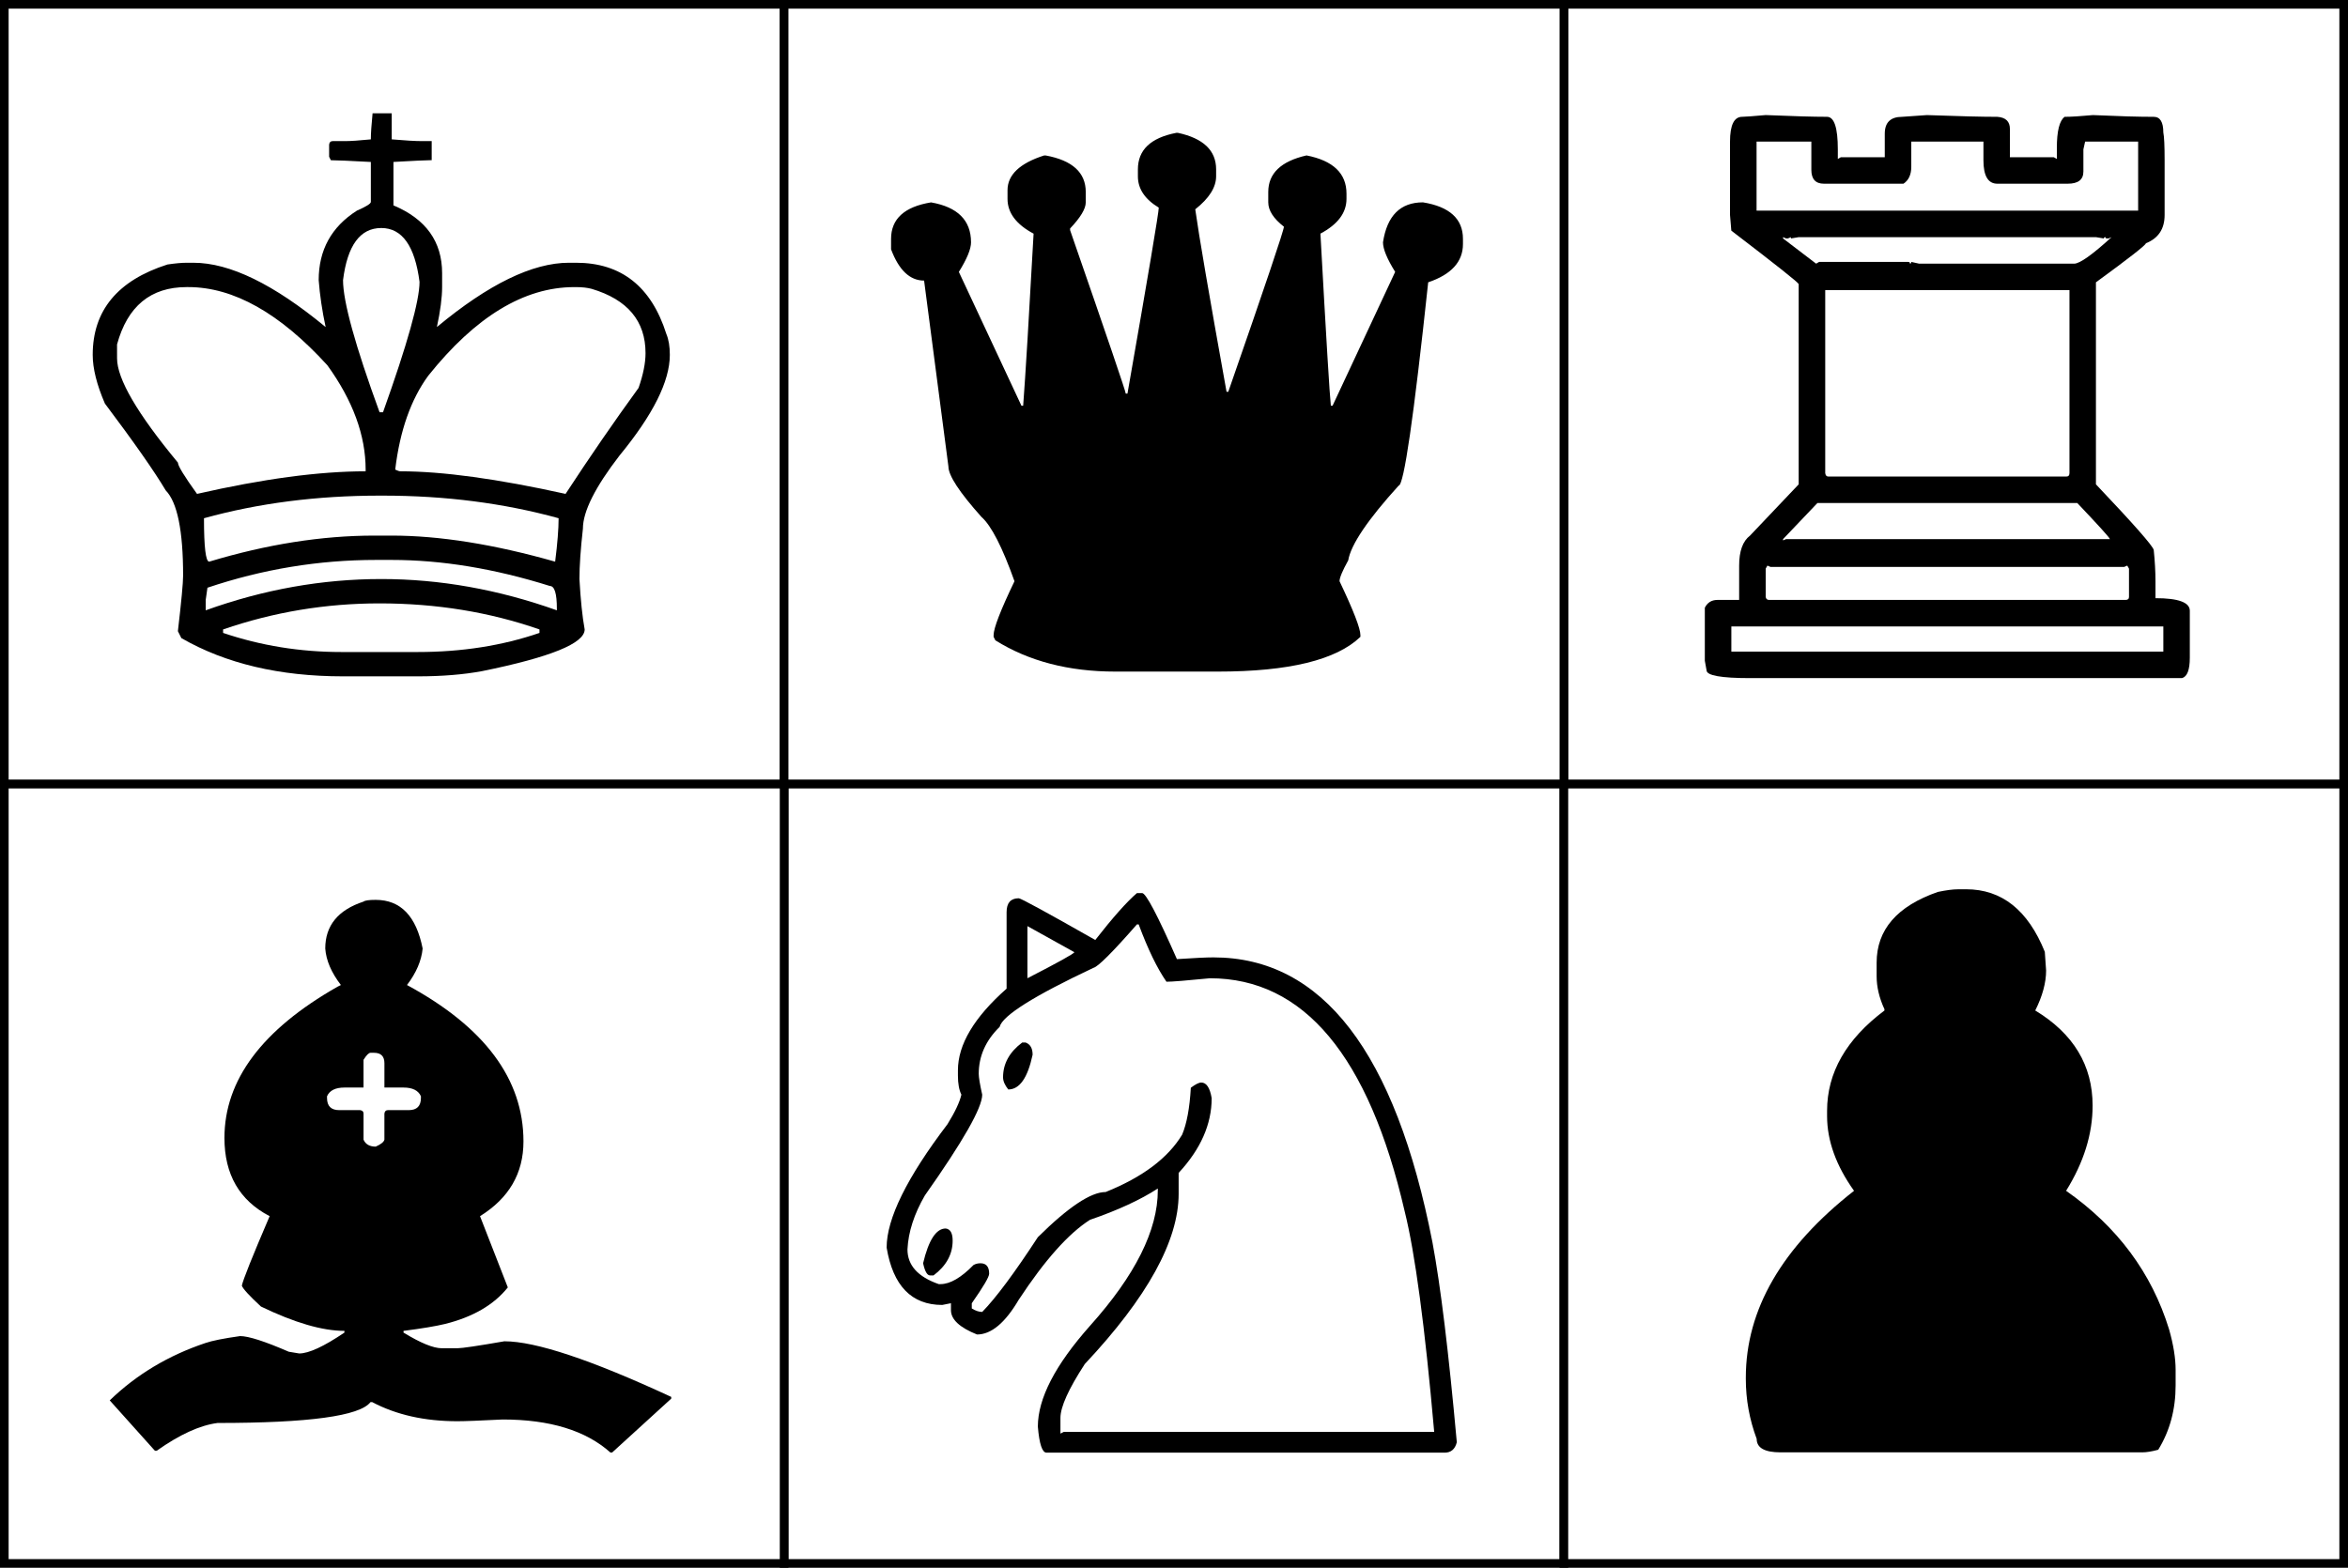
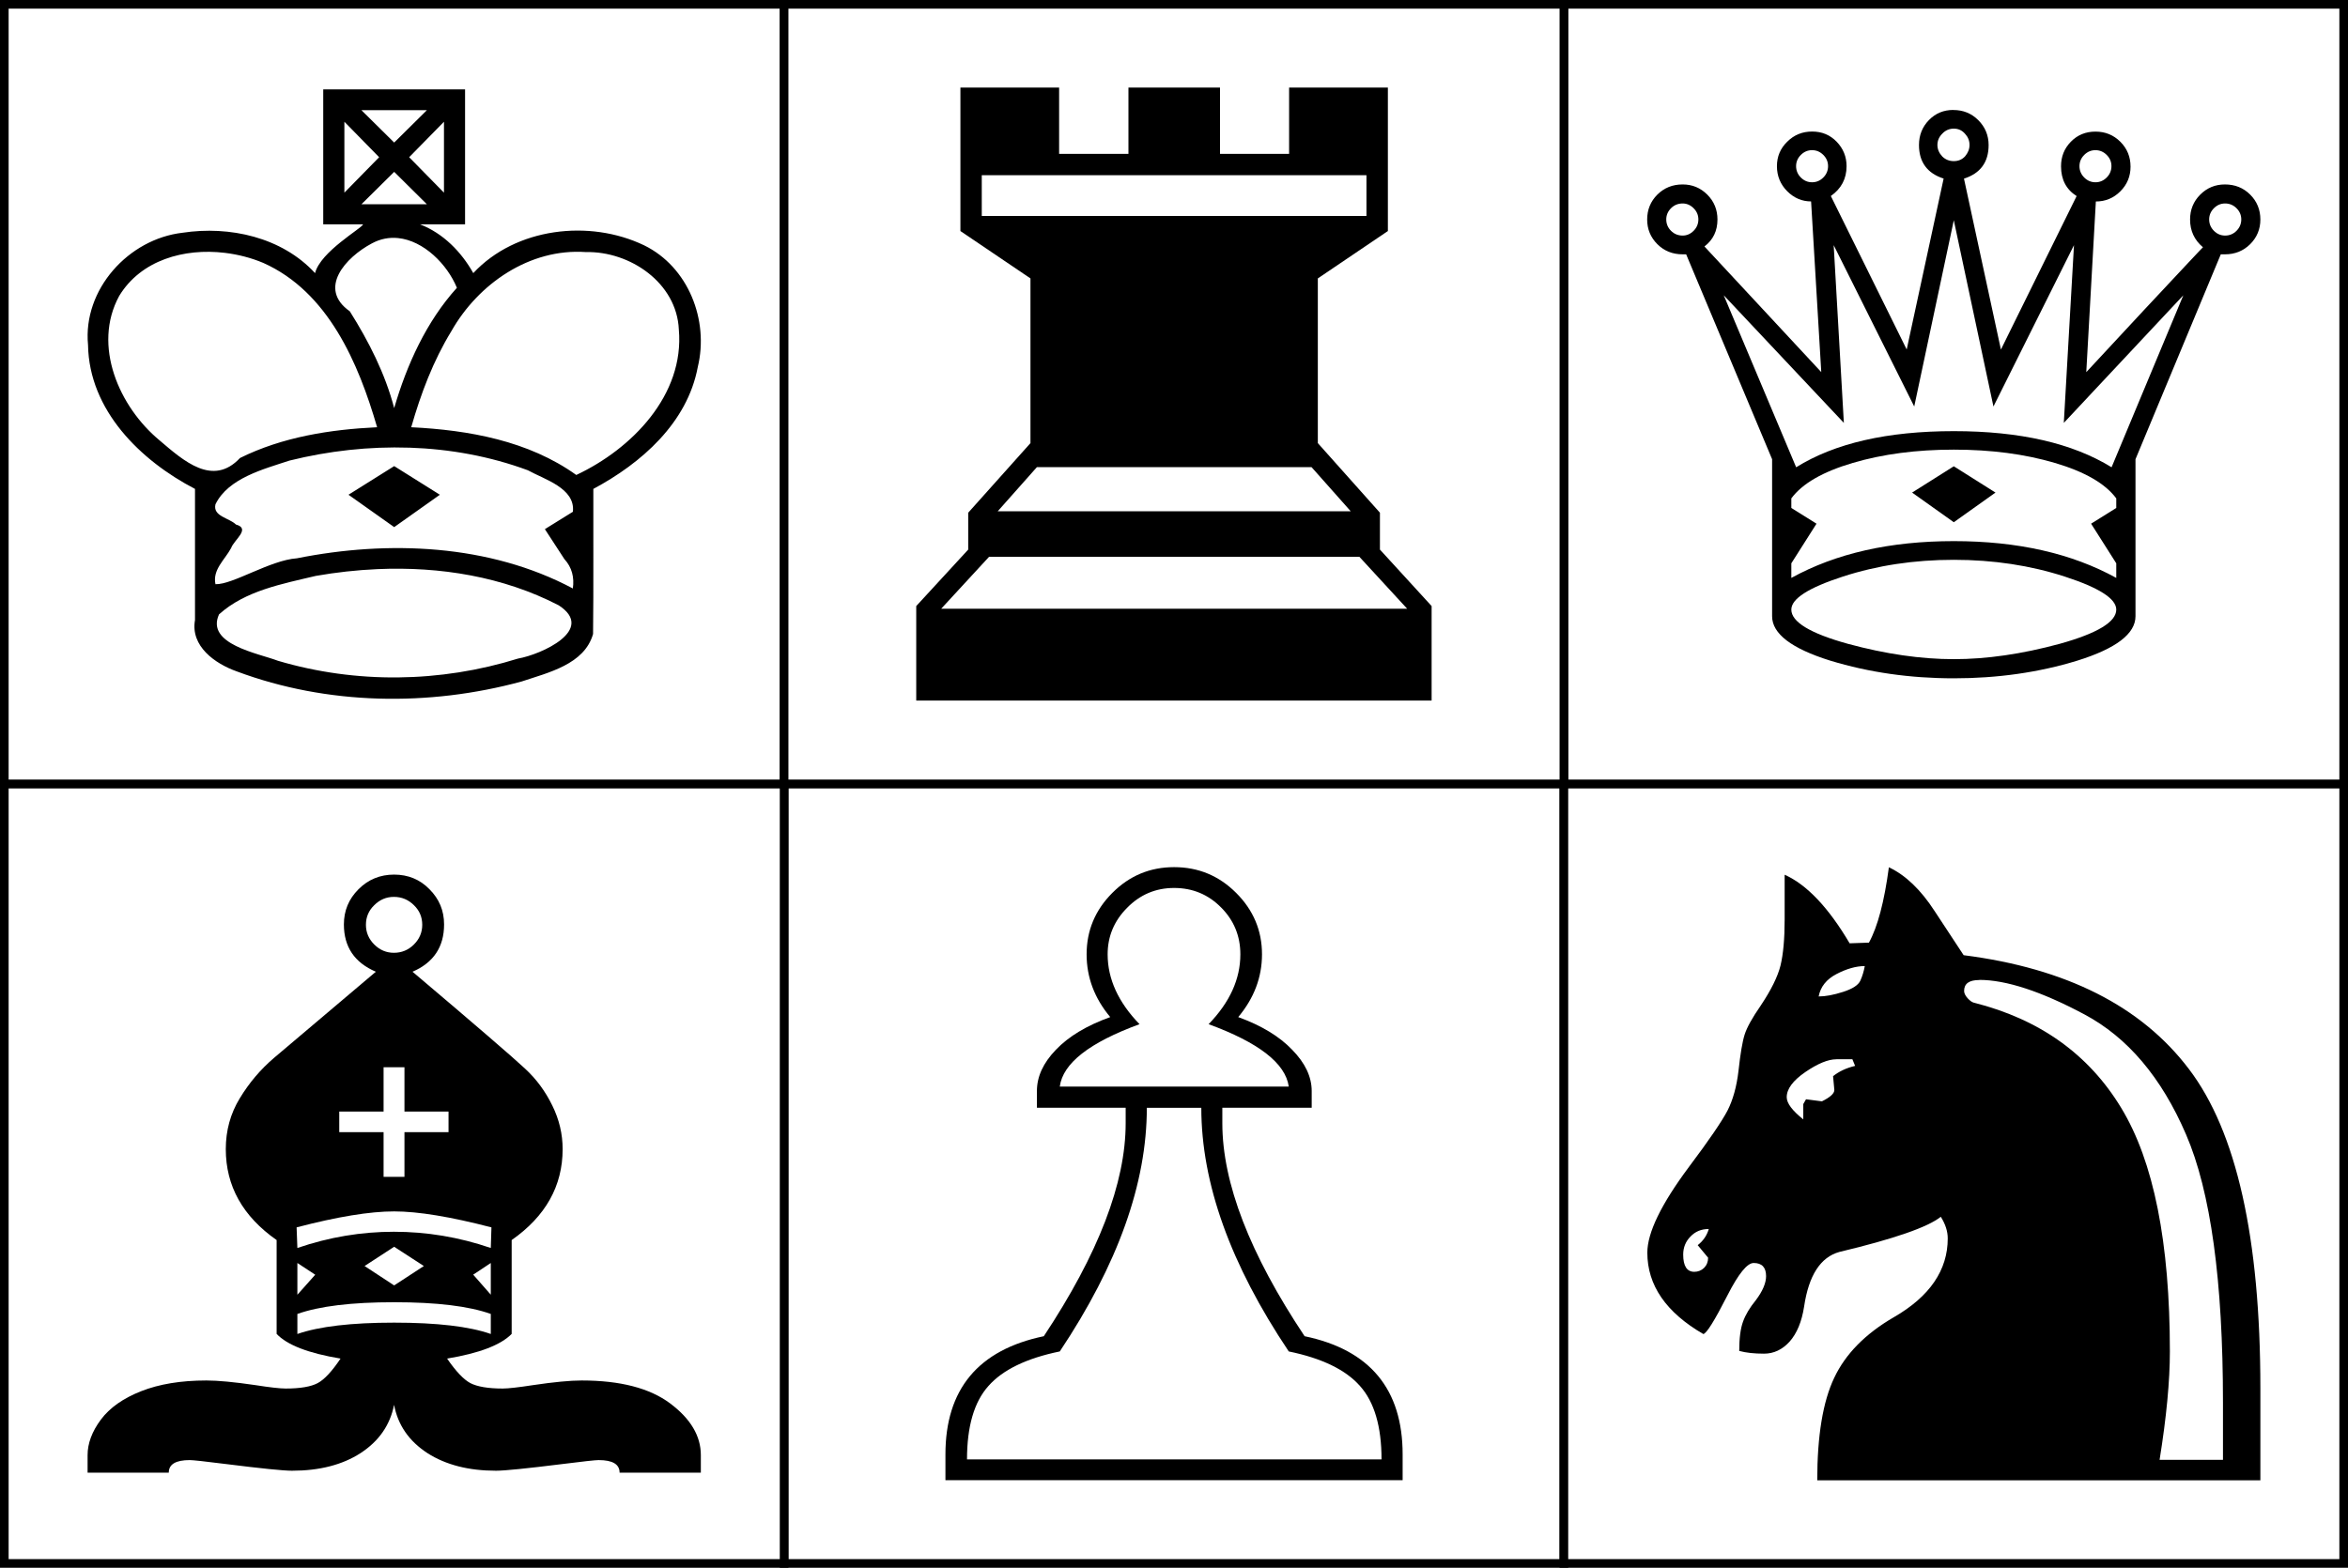
- <svg xmlns="http://www.w3.org/2000/svg" xmlns:ns1="http://www.openswatchbook.org/uri/2009/osb" width="134.014mm" height="89.507mm" viewBox="0 0 134.014 89.507" version="1.1" id="svg8">
+ <svg xmlns="http://www.w3.org/2000/svg" xmlns:ns1="http://www.openswatchbook.org/uri/2009/osb" xmlns:xlink="http://www.w3.org/1999/xlink" width="134.014mm" height="89.507mm" viewBox="0 0 134.014 89.507" version="1.1" id="svg8">
  <defs id="defs2">
    <linearGradient id="linearGradient5143" ns1:paint="solid">
      <stop style="stop-color:#000000;stop-opacity:1;" offset="0" id="stop5141" />
    </linearGradient>
  </defs>
  <g id="layer1" transform="translate(-50.70874,-23.69031)">
    <rect style="fill:#ffffff;fill-opacity:1;stroke:#000000;stroke-width:0.493;stroke-miterlimit:4;stroke-dasharray:none;stroke-opacity:1" id="rect5139-2-9" width="44.507" height="44.507" x="95.462" y="68.444" />
    <rect style="fill:#ffffff;fill-opacity:1;stroke:#000000;stroke-width:0.493;stroke-miterlimit:4;stroke-dasharray:none;stroke-opacity:1" id="rect5139-2-99" width="44.507" height="44.507" x="139.969" y="68.444" />
    <rect style="fill:#ffffff;fill-opacity:1;stroke:#000000;stroke-width:0.493;stroke-miterlimit:4;stroke-dasharray:none;stroke-opacity:1" id="rect5139-2-4" width="44.507" height="44.507" x="50.955" y="68.444" />
    <rect style="fill:#ffffff;fill-opacity:1;stroke:#000000;stroke-width:0.493;stroke-miterlimit:4;stroke-dasharray:none;stroke-opacity:1" id="rect5139-2" width="44.507" height="44.507" x="50.955" y="23.937" />
    <rect style="fill:#ffffff;fill-opacity:1;stroke:#000000;stroke-width:0.493;stroke-miterlimit:4;stroke-dasharray:none;stroke-opacity:1" id="rect5139-0" width="44.507" height="44.507" x="139.969" y="23.937" />
    <rect style="fill:#ffffff;fill-opacity:1;stroke:#000000;stroke-width:0.493;stroke-miterlimit:4;stroke-dasharray:none;stroke-opacity:1" id="rect5139" width="44.507" height="44.507" x="95.462" y="23.937" />
  </g>
  <g id="layer2" transform="translate(-50.70874,-23.69031)">
-     <path d="m 71.975,30.159 h 1.091 v 1.488 q 1.166,0.099 1.687,0.099 h 0.595 v 1.091 h -0.099 q -0.347,0 -2.084,0.099 v 2.48 q 2.778,1.166 2.778,3.87 v 0.794 q 0,0.893 -0.298,2.282 4.415,-3.671 7.541,-3.671 h 0.397 q 3.87,0 5.159,4.068 0.198,0.471 0.198,1.191 0,2.257 -2.877,5.755 -2.084,2.704 -2.084,4.167 -0.198,1.761 -0.198,2.877 0.099,1.786 0.298,2.877 0,1.191 -5.854,2.381 -1.612,0.298 -3.671,0.298 h -4.266 q -5.432,0 -9.227,-2.183 L 60.862,59.726 q 0.298,-2.555 0.298,-3.175 0,-3.845 -0.992,-4.862 -0.992,-1.662 -3.473,-4.961 -0.695,-1.612 -0.695,-2.778 0,-3.795 4.266,-5.159 0.67,-0.099 1.091,-0.099 h 0.397 q 3.101,0 7.541,3.671 -0.298,-1.389 -0.397,-2.679 0,-2.58 2.183,-3.969 0.794,-0.347 0.794,-0.496 v -2.282 q -1.836,-0.099 -2.282,-0.099 l -0.099,-0.198 v -0.695 q 0.025,-0.198 0.198,-0.198 h 0.695 q 0.496,0 1.488,-0.099 0,-0.496 0.099,-1.488 z m -1.687,9.525 q 0,1.836 2.084,7.541 h 0.198 q 2.084,-5.829 2.084,-7.441 -0.397,-3.076 -2.183,-3.076 -1.811,0 -2.183,2.977 z m -12.898,4.465 q 0,1.761 3.473,5.953 0,0.273 1.091,1.786 5.655,-1.29 9.624,-1.29 v -0.099 q 0,-2.927 -2.183,-5.953 -4.068,-4.465 -7.938,-4.465 h -0.099 q -3.076,0 -3.969,3.274 z m 15.875,6.35 q 0.198,0.099 0.298,0.099 3.597,0 9.426,1.29 2.059,-3.15 4.167,-6.052 0.397,-1.141 0.397,-1.984 0,-2.753 -3.076,-3.671 -0.372,-0.099 -0.893,-0.099 h -0.099 q -4.291,0 -8.334,5.06 -1.488,2.034 -1.885,5.358 z M 62.351,53.277 q 0,2.48 0.298,2.48 4.936,-1.488 9.426,-1.488 h 0.992 q 4.093,0 9.327,1.488 0.198,-1.563 0.198,-2.48 -4.688,-1.29 -10.021,-1.29 h -0.198 q -5.358,0 -10.021,1.29 z m 0.099,4.663 v 0.595 q 4.961,-1.786 10.021,-1.786 5.011,0 10.021,1.786 v -0.099 q 0,-1.29 -0.397,-1.29 -4.738,-1.488 -9.029,-1.488 h -0.893 q -4.911,0 -9.624,1.587 z m 0.992,1.687 v 0.198 q 3.225,1.091 6.747,1.091 h 4.366 q 3.77,0 6.945,-1.091 v -0.198 q -4.266,-1.488 -9.128,-1.488 -4.614,0 -8.93,1.488 z" style="stroke-width:0.265" id="path5110" />
-     <path d="m 151.487,30.26 q 2.356,0.099 3.497,0.099 0.62,0 0.62,1.86 v 0.546 l 0.174,-0.099 h 2.505 v -1.339 q 0,-0.967 0.992,-0.967 l 1.414,-0.099 q 2.729,0.099 4.018,0.099 0.719,0.05 0.719,0.695 v 1.612 h 2.505 l 0.174,0.099 v -0.62 q 0,-1.463 0.446,-1.786 0.546,0 1.612,-0.099 2.183,0.099 3.473,0.099 0.546,0 0.546,0.893 0.074,0.347 0.074,1.587 v 3.125 q 0,1.191 -1.067,1.612 0,0.149 -2.853,2.232 v 11.534 q 3.225,3.398 3.299,3.746 0.099,0.967 0.099,1.786 v 0.967 q 1.96,0 1.96,0.719 v 2.679 q 0,1.042 -0.446,1.166 h -24.656 q -2.48,0 -2.48,-0.446 l -0.099,-0.546 V 58.388 q 0.223,-0.446 0.719,-0.446 h 1.24 v -1.96 q 0,-1.24 0.62,-1.712 l 2.778,-2.927 V 39.909 q -0.05,-0.149 -3.845,-3.051 l -0.074,-0.893 V 31.773 q 0,-1.414 0.695,-1.414 0.223,0 1.339,-0.099 z m -0.521,1.513 v 3.944 H 172.745 V 31.773 h -3.026 l -0.099,0.446 v 1.265 q 0,0.695 -0.893,0.695 h -4.018 q -0.794,0 -0.794,-1.339 V 31.773 h -4.118 v 1.439 q 0,0.67 -0.446,0.967 h -4.539 q -0.719,0 -0.719,-0.794 V 31.773 Z m 1.513,5.457 v 0.074 l 1.885,1.439 0.174,-0.099 h 5.085 q 0.099,0 0.099,0.099 0.074,0 0.074,-0.099 l 0.446,0.099 h 8.855 q 0.471,0 2.133,-1.513 l -0.174,0.074 h -0.099 q -0.074,0 -0.074,-0.074 -0.099,0 -0.099,0.074 l -0.446,-0.074 h -16.966 l -0.446,0.074 v -0.074 l -0.174,0.074 h -0.099 z m 2.406,3.026 v 10.443 q 0.025,0.198 0.174,0.198 h 13.593 q 0.174,0 0.174,-0.198 V 40.256 Z m -2.406,14.213 v 0.074 l 0.174,-0.074 h 18.479 q 0,-0.099 -1.86,-2.059 h -14.833 z m -0.893,1.513 -0.099,0.174 v 1.612 q 0.025,0.174 0.198,0.174 h 20.34 q 0.198,0 0.198,-0.174 v -1.612 l -0.099,-0.174 -0.174,0.074 h -20.191 z m -2.059,3.473 v 1.439 h 24.656 V 59.455 Z" style="stroke-width:0.265" id="path5114" />
-     <path d="m 117.838,31.274 h 0.099 q 2.183,0.471 2.183,2.084 v 0.397 q 0,0.943 -1.191,1.885 0.298,2.158 1.786,10.418 h 0.099 q 3.175,-9.128 3.175,-9.426 -0.893,-0.695 -0.893,-1.389 v -0.595 q 0,-1.587 2.183,-2.084 2.282,0.446 2.282,2.183 v 0.298 q 0,1.191 -1.488,1.984 0.496,8.979 0.595,9.823 h 0.099 l 3.572,-7.64 q -0.695,-1.116 -0.695,-1.687 0.347,-2.282 2.282,-2.282 2.282,0.372 2.282,2.084 v 0.298 q 0,1.513 -1.984,2.183 -1.24,11.609 -1.687,11.609 -2.654,2.927 -2.877,4.266 -0.496,0.893 -0.496,1.191 1.191,2.505 1.191,3.076 v 0.099 q -2.059,1.984 -8.136,1.984 h -5.854 q -3.994,0 -6.846,-1.786 l -0.099,-0.198 v -0.099 q 0,-0.595 1.191,-3.076 -1.042,-2.927 -1.885,-3.671 -1.885,-2.108 -1.885,-2.877 l -1.389,-10.616 q -1.215,0 -1.885,-1.786 v -0.595 q 0,-1.712 2.282,-2.084 2.282,0.397 2.282,2.282 0,0.571 -0.695,1.687 l 3.572,7.64 h 0.099 q 0.198,-2.629 0.595,-9.823 -1.488,-0.794 -1.488,-1.984 v -0.496 q 0,-1.315 2.084,-1.984 h 0.099 q 2.282,0.422 2.282,2.084 v 0.595 q 0,0.546 -0.893,1.488 v 0.099 q 3.175,9.153 3.175,9.327 h 0.099 q 1.786,-10.195 1.786,-10.616 -1.191,-0.719 -1.191,-1.786 v -0.397 q 0,-1.662 2.183,-2.084 z" style="stroke-width:0.265" id="path5112" />
-     <path d="m 72.152,75.066 q 2.133,0 2.679,2.778 -0.099,1.042 -0.893,2.084 6.648,3.597 6.648,8.93 0,2.729 -2.48,4.266 l 1.587,4.068 q -1.191,1.488 -3.572,2.084 -0.819,0.198 -2.381,0.397 v 0.099 q 1.463,0.893 2.183,0.893 h 0.893 q 0.397,0 2.679,-0.397 2.679,0 9.525,3.175 v 0.099 l -3.373,3.076 h -0.099 q -2.108,-1.885 -6.152,-1.885 -1.96,0.099 -2.58,0.099 -2.803,0 -4.862,-1.091 h -0.099 q -0.918,1.191 -8.731,1.191 -1.513,0.198 -3.473,1.587 h -0.099 l -2.58,-2.877 q 2.282,-2.208 5.457,-3.274 0.571,-0.198 1.984,-0.397 0.719,0 2.778,0.893 l 0.595,0.099 q 0.819,0 2.58,-1.191 v -0.099 q -1.885,0 -4.763,-1.389 -0.992,-0.918 -1.091,-1.191 0.099,-0.496 1.587,-3.969 -2.58,-1.339 -2.58,-4.465 0,-4.961 6.449,-8.632 l 0.198,-0.099 q -0.819,-1.067 -0.893,-2.084 0,-1.96 2.183,-2.679 0.124,-0.099 0.695,-0.099 z m -0.695,9.128 v 1.587 h -1.091 q -0.769,0 -0.992,0.496 v 0.099 q 0,0.695 0.695,0.695 h 1.191 q 0.198,0.025 0.198,0.198 v 1.488 q 0.174,0.397 0.695,0.397 0.446,-0.198 0.496,-0.397 v -1.488 q 0.025,-0.198 0.198,-0.198 h 1.191 q 0.695,0 0.695,-0.695 v -0.099 q -0.223,-0.496 -0.992,-0.496 h -1.091 v -1.389 q 0,-0.595 -0.595,-0.595 h -0.198 q -0.149,0 -0.397,0.397 z" style="stroke-width:0.265" id="path5116" />
-     <path d="m 162.457,74.461 h 0.471 q 3.051,0 4.49,3.572 l 0.074,1.067 q 0,1.042 -0.62,2.282 3.274,1.984 3.274,5.432 0,2.431 -1.513,4.862 4.39,3.076 5.879,7.913 0.372,1.315 0.372,2.307 v 0.893 q 0,2.059 -0.992,3.671 -0.546,0.149 -0.918,0.149 h -20.637 q -1.364,0 -1.364,-0.769 -0.62,-1.662 -0.62,-3.423 v -0.074 q 0,-5.829 6.176,-10.666 -1.538,-2.158 -1.538,-4.266 v -0.298 q 0,-3.274 3.274,-5.73 v -0.074 q -0.446,-0.967 -0.446,-1.885 v -0.769 q 0,-2.828 3.497,-4.043 0.719,-0.149 1.141,-0.149 z" style="stroke-width:0.265" id="path5120" />
-     <path d="m 115.6,74.679 h 0.298 q 0.322,0 1.984,3.77 1.488,-0.099 2.084,-0.099 9.327,0 12.502,16.272 0.695,3.721 1.389,11.41 -0.149,0.595 -0.695,0.595 h -22.721 q -0.372,0 -0.496,-1.488 0,-2.406 2.977,-5.755 3.87,-4.316 3.87,-7.739 v -0.099 q -1.488,0.967 -3.87,1.786 -1.836,1.166 -4.068,4.564 -1.166,1.984 -2.381,1.984 -1.488,-0.595 -1.488,-1.389 v -0.397 l -0.496,0.099 q -2.629,0 -3.175,-3.274 0,-2.48 3.473,-7.045 0.645,-1.042 0.794,-1.687 -0.198,-0.397 -0.198,-1.091 v -0.298 q 0,-2.208 2.778,-4.663 v -4.366 q 0,-0.794 0.695,-0.794 0.174,0 4.366,2.381 1.513,-1.935 2.381,-2.679 z m -9.029,10.319 q 0,0.298 0.198,1.191 0,1.116 -3.274,5.755 -0.918,1.587 -0.992,3.076 0,1.364 1.786,1.984 h 0.099 q 0.819,0 1.885,-1.091 0.174,-0.099 0.397,-0.099 0.496,0 0.496,0.595 0,0.273 -0.992,1.687 v 0.298 q 0.322,0.198 0.595,0.198 1.166,-1.191 3.175,-4.266 2.604,-2.58 3.87,-2.58 3.15,-1.265 4.366,-3.274 0.397,-0.943 0.496,-2.679 0.397,-0.298 0.595,-0.298 0.446,0 0.595,0.893 0,2.232 -1.885,4.266 v 1.191 q 0,4.018 -5.358,9.723 -1.389,2.133 -1.389,3.076 v 0.893 l 0.198,-0.099 h 21.134 q -0.794,-9.029 -1.687,-12.601 -3.076,-13.295 -11.113,-13.295 -2.009,0.198 -2.48,0.198 -0.794,-1.141 -1.587,-3.274 h -0.099 q -2.084,2.381 -2.48,2.48 -5.11,2.406 -5.358,3.373 -1.191,1.166 -1.191,2.679 z m 2.778,-8.434 v 2.977 q 2.654,-1.364 2.679,-1.488 z m -0.298,6.648 h 0.198 q 0.397,0.149 0.397,0.695 -0.422,1.984 -1.389,1.984 -0.298,-0.372 -0.298,-0.695 0,-1.166 1.091,-1.984 z m -4.366,10.616 q 0.397,0.05 0.397,0.695 0,1.166 -1.091,1.984 h -0.198 q -0.248,0 -0.397,-0.695 0.471,-1.984 1.29,-1.984 z" style="stroke-width:0.265" id="path5118" />
+     <path xlink:href="#text3762" style="font-style:normal;font-variant:normal;font-weight:normal;font-stretch:normal;font-size:10.583px;line-height:1.25;font-family:'Scid Chess Standard';-inkscape-font-specification:'Scid Chess Standard';letter-spacing:0px;word-spacing:0px;fill:#000000;fill-opacity:1;stroke:none;stroke-width:0.265" id="path3770" d="m 78.584,138.672 c -0.351,0 -0.653,0.125 -0.904,0.377 -0.251,0.251 -0.377,0.552 -0.377,0.9 0,0.338 0.115,0.644 0.346,0.92 -0.345,0.124 -0.611,0.284 -0.797,0.48 -0.186,0.193 -0.277,0.393 -0.277,0.604 v 0.244 H 77.875 v 0.227 c 0,0.875 -0.4,1.915 -1.199,3.121 -0.961,0.2 -1.441,0.778 -1.441,1.732 v 0.377 h 6.697 v -0.377 c 0,-0.954 -0.478,-1.533 -1.436,-1.732 -0.803,-1.206 -1.205,-2.246 -1.205,-3.121 v -0.227 h 1.309 v -0.244 c 0,-0.21 -0.096,-0.411 -0.285,-0.604 -0.186,-0.196 -0.45,-0.356 -0.791,-0.48 0.231,-0.276 0.348,-0.582 0.348,-0.92 0,-0.348 -0.127,-0.649 -0.379,-0.9 -0.251,-0.251 -0.553,-0.377 -0.908,-0.377 z m 0,0.305 c 0.272,0 0.501,0.096 0.688,0.285 0.189,0.189 0.283,0.419 0.283,0.688 0,0.362 -0.155,0.703 -0.465,1.023 0.734,0.269 1.126,0.573 1.174,0.914 h -3.354 c 0.045,-0.341 0.434,-0.645 1.168,-0.914 -0.31,-0.32 -0.467,-0.662 -0.467,-1.023 0,-0.265 0.096,-0.492 0.285,-0.682 0.189,-0.193 0.419,-0.291 0.688,-0.291 z m -0.398,3.221 h 0.797 c 0,1.106 0.427,2.296 1.281,3.57 0.486,0.1 0.833,0.268 1.043,0.506 0.21,0.234 0.316,0.594 0.316,1.076 h -6.072 c 0,-0.482 0.104,-0.842 0.314,-1.076 0.21,-0.238 0.559,-0.406 1.045,-0.506 0.851,-1.275 1.275,-2.464 1.275,-3.57 z" transform="matrix(3.8965,0,0,3.8965,-188.4829,-467.1376)" />
+     <path xlink:href="#text3766" style="font-style:normal;font-variant:normal;font-weight:normal;font-stretch:normal;font-size:10.583px;line-height:1.25;font-family:'Scid Chess Standard';-inkscape-font-specification:'Scid Chess Standard';letter-spacing:0px;word-spacing:0px;fill:#000000;fill-opacity:1;stroke:none;stroke-width:0.265" id="path3772" d="m 151.715,139.283 c -0.069,0.517 -0.168,0.893 -0.299,1.131 l -0.289,0.01 c -0.317,-0.537 -0.642,-0.879 -0.973,-1.027 v 0.672 c 0,0.289 -0.021,0.519 -0.062,0.688 -0.041,0.165 -0.14,0.366 -0.299,0.604 -0.124,0.179 -0.204,0.323 -0.238,0.43 -0.034,0.107 -0.064,0.288 -0.092,0.543 -0.028,0.238 -0.083,0.436 -0.166,0.598 -0.083,0.158 -0.275,0.441 -0.578,0.844 -0.413,0.555 -0.621,0.982 -0.621,1.281 0,0.489 0.28,0.895 0.838,1.219 0.048,-0.007 0.168,-0.199 0.361,-0.578 0.165,-0.324 0.296,-0.486 0.393,-0.486 0.124,0 0.186,0.066 0.186,0.197 0,0.103 -0.051,0.224 -0.154,0.361 -0.09,0.11 -0.154,0.217 -0.191,0.32 -0.038,0.103 -0.057,0.25 -0.057,0.439 0.103,0.028 0.226,0.041 0.371,0.041 0.145,0 0.273,-0.059 0.383,-0.18 0.11,-0.124 0.182,-0.299 0.217,-0.523 0.069,-0.469 0.245,-0.741 0.527,-0.82 0.82,-0.196 1.327,-0.372 1.52,-0.527 0.069,0.11 0.104,0.217 0.104,0.324 0,0.475 -0.269,0.87 -0.807,1.18 -0.427,0.248 -0.724,0.55 -0.893,0.908 -0.169,0.355 -0.254,0.867 -0.254,1.535 h 6.635 v -1.379 c 0,-2.25 -0.357,-3.844 -1.07,-4.781 -0.713,-0.941 -1.837,-1.509 -3.373,-1.705 -0.083,-0.124 -0.227,-0.343 -0.434,-0.66 -0.207,-0.32 -0.436,-0.539 -0.684,-0.656 z m -0.361,1.482 c -0.014,0.076 -0.035,0.148 -0.066,0.217 -0.031,0.069 -0.119,0.125 -0.26,0.17 -0.141,0.045 -0.262,0.068 -0.365,0.068 0.028,-0.145 0.116,-0.257 0.268,-0.336 0.152,-0.079 0.293,-0.119 0.424,-0.119 z m 1.715,0.207 c 0.4,0 0.925,0.171 1.572,0.516 0.648,0.345 1.155,0.944 1.523,1.799 0.369,0.854 0.553,2.193 0.553,4.016 v 0.857 h -0.949 c 0.103,-0.641 0.154,-1.182 0.154,-1.623 0,-1.633 -0.243,-2.849 -0.729,-3.648 -0.486,-0.803 -1.222,-1.328 -2.207,-1.576 -0.028,-0.007 -0.057,-0.029 -0.092,-0.066 -0.034,-0.038 -0.053,-0.075 -0.053,-0.109 0,-0.11 0.075,-0.164 0.227,-0.164 z m -2.139,1.188 h 0.238 l 0.041,0.1 c -0.131,0.031 -0.24,0.082 -0.33,0.154 l 0.019,0.207 c 0,0.052 -0.061,0.108 -0.186,0.17 l -0.238,-0.031 -0.041,0.072 v 0.229 c -0.165,-0.131 -0.248,-0.242 -0.248,-0.332 0,-0.124 0.093,-0.249 0.279,-0.377 0.186,-0.127 0.341,-0.191 0.465,-0.191 z m -1.912,2.543 c -0.028,0.097 -0.083,0.177 -0.166,0.242 l 0.156,0.188 c 0,0.062 -0.021,0.113 -0.062,0.154 -0.041,0.038 -0.089,0.057 -0.145,0.057 -0.11,0 -0.166,-0.086 -0.166,-0.258 0,-0.107 0.037,-0.197 0.109,-0.27 0.072,-0.076 0.163,-0.113 0.273,-0.113 z" transform="matrix(3.811955,0,0,3.811955,-419.8113,-457.7439)" />
+     <path xlink:href="#text3752" style="font-style:normal;font-variant:normal;font-weight:normal;font-stretch:normal;font-size:10.583px;line-height:1.25;font-family:'Scid Chess Standard';-inkscape-font-specification:'Scid Chess Standard';letter-spacing:0px;word-spacing:0px;fill:#000000;fill-opacity:1;stroke:none;stroke-width:0.265" id="path3754" d="m 118.334,7.07 c -0.148,0 -0.271,0.051 -0.371,0.154 -0.1,0.103 -0.15,0.229 -0.15,0.377 0,0.258 0.125,0.429 0.373,0.508 l -0.559,2.588 -1.148,-2.324 c 0.158,-0.11 0.238,-0.262 0.238,-0.451 0,-0.145 -0.051,-0.268 -0.15,-0.371 -0.1,-0.103 -0.223,-0.154 -0.371,-0.154 -0.148,0 -0.274,0.051 -0.377,0.154 -0.103,0.1 -0.156,0.223 -0.156,0.371 0,0.148 0.053,0.276 0.156,0.379 0.103,0.103 0.224,0.154 0.361,0.154 l 0.154,2.584 -1.768,-1.902 c 0.131,-0.1 0.197,-0.236 0.197,-0.408 0,-0.148 -0.051,-0.274 -0.154,-0.377 -0.103,-0.103 -0.228,-0.154 -0.373,-0.154 -0.152,0 -0.279,0.051 -0.383,0.154 -0.103,0.103 -0.154,0.229 -0.154,0.377 0,0.145 0.051,0.27 0.154,0.373 0.103,0.103 0.231,0.154 0.383,0.154 h 0.053 l 1.301,3.102 v 2.377 c 0,0.265 0.293,0.489 0.879,0.672 0.586,0.179 1.21,0.268 1.871,0.268 0.661,0 1.285,-0.088 1.871,-0.268 0.586,-0.183 0.879,-0.407 0.879,-0.672 v -2.377 l 1.291,-3.102 h 0.062 c 0.152,0 0.279,-0.051 0.383,-0.154 0.103,-0.103 0.154,-0.228 0.154,-0.373 0,-0.148 -0.051,-0.274 -0.154,-0.377 -0.103,-0.103 -0.231,-0.154 -0.383,-0.154 -0.145,0 -0.27,0.051 -0.373,0.154 -0.103,0.103 -0.154,0.229 -0.154,0.377 0,0.169 0.064,0.31 0.195,0.42 0,-0.003 -0.291,0.307 -0.877,0.934 l -0.889,0.957 0.145,-2.584 c 0.145,0 0.268,-0.051 0.371,-0.154 0.103,-0.103 0.154,-0.228 0.154,-0.373 0,-0.148 -0.051,-0.274 -0.154,-0.377 -0.103,-0.103 -0.229,-0.154 -0.377,-0.154 -0.148,0 -0.273,0.051 -0.373,0.154 -0.1,0.103 -0.148,0.226 -0.148,0.371 0,0.2 0.078,0.351 0.236,0.451 l -1.146,2.324 -0.559,-2.588 c 0.248,-0.079 0.373,-0.249 0.373,-0.508 0,-0.148 -0.053,-0.274 -0.156,-0.377 -0.103,-0.103 -0.229,-0.154 -0.377,-0.154 z m 0.006,0.283 c 0.069,0 0.125,0.026 0.17,0.078 0.045,0.048 0.068,0.104 0.068,0.17 0,0.062 -0.024,0.12 -0.068,0.172 -0.045,0.048 -0.101,0.072 -0.17,0.072 -0.069,0 -0.128,-0.024 -0.176,-0.072 -0.048,-0.052 -0.072,-0.11 -0.072,-0.172 0,-0.065 0.024,-0.122 0.072,-0.17 0.048,-0.052 0.107,-0.078 0.176,-0.078 z m -2.145,0.326 c 0.066,0 0.122,0.024 0.17,0.072 0.048,0.048 0.072,0.104 0.072,0.17 0,0.065 -0.024,0.124 -0.072,0.172 -0.048,0.048 -0.104,0.072 -0.17,0.072 -0.066,0 -0.122,-0.024 -0.17,-0.072 -0.048,-0.048 -0.072,-0.106 -0.072,-0.172 0,-0.065 0.024,-0.122 0.072,-0.17 0.048,-0.048 0.104,-0.072 0.17,-0.072 z m 4.289,0 c 0.065,0 0.122,0.024 0.17,0.072 0.048,0.048 0.072,0.104 0.072,0.17 0,0.065 -0.024,0.124 -0.072,0.172 -0.048,0.048 -0.104,0.072 -0.17,0.072 -0.066,0 -0.122,-0.024 -0.17,-0.072 -0.048,-0.048 -0.072,-0.106 -0.072,-0.172 0,-0.065 0.024,-0.122 0.072,-0.17 0.048,-0.048 0.104,-0.072 0.17,-0.072 z m -6.248,0.807 c 0.062,0 0.118,0.024 0.166,0.072 0.048,0.048 0.072,0.104 0.072,0.17 0,0.065 -0.024,0.124 -0.072,0.172 -0.048,0.048 -0.104,0.072 -0.166,0.072 -0.069,0 -0.128,-0.024 -0.176,-0.072 -0.048,-0.048 -0.072,-0.106 -0.072,-0.172 0,-0.065 0.024,-0.122 0.072,-0.17 0.048,-0.048 0.107,-0.072 0.176,-0.072 z m 8.211,0 c 0.065,0 0.124,0.024 0.172,0.072 0.048,0.048 0.072,0.104 0.072,0.17 0,0.065 -0.024,0.124 -0.072,0.172 -0.048,0.048 -0.106,0.072 -0.172,0.072 -0.066,0 -0.122,-0.024 -0.17,-0.072 -0.048,-0.048 -0.072,-0.106 -0.072,-0.172 0,-0.065 0.024,-0.122 0.072,-0.17 0.048,-0.048 0.104,-0.072 0.17,-0.072 z m -4.107,0.254 0.6,2.82 1.219,-2.443 -0.154,2.691 1.809,-1.932 -1.086,2.604 c -0.593,-0.365 -1.388,-0.547 -2.387,-0.547 -1.006,0 -1.801,0.182 -2.387,0.547 l -1.096,-2.604 1.818,1.932 -0.154,-2.691 1.219,2.443 z m 0,3.473 c 0.565,0 1.075,0.067 1.529,0.201 0.455,0.134 0.764,0.313 0.93,0.537 v 0.145 l -0.381,0.238 0.381,0.6 v 0.221 c -0.675,-0.372 -1.494,-0.557 -2.459,-0.557 -0.965,0 -1.784,0.185 -2.459,0.557 v -0.221 l 0.381,-0.6 -0.381,-0.238 v -0.145 c 0.165,-0.224 0.475,-0.403 0.93,-0.537 0.455,-0.134 0.964,-0.201 1.529,-0.201 z m 0,0.252 -0.631,0.398 0.631,0.449 0.631,-0.449 z m 0,1.416 c 0.599,0 1.159,0.085 1.68,0.254 0.52,0.169 0.779,0.335 0.779,0.5 0,0.186 -0.286,0.359 -0.857,0.518 -0.572,0.155 -1.105,0.232 -1.602,0.232 -0.496,0 -1.03,-0.077 -1.602,-0.232 -0.572,-0.158 -0.857,-0.332 -0.857,-0.518 0,-0.165 0.259,-0.331 0.779,-0.5 0.52,-0.169 1.08,-0.254 1.68,-0.254 z" transform="matrix(3.771044,0,0,3.771044,-284.0418,3.305736)" />
+     <path xlink:href="#text3758" style="font-style:normal;font-variant:normal;font-weight:normal;font-stretch:normal;font-size:10.583px;line-height:1.25;font-family:'Scid Chess Standard';-inkscape-font-specification:'Scid Chess Standard';letter-spacing:0px;word-spacing:0px;fill:#000000;fill-opacity:1;stroke:none;stroke-width:0.265" id="path3768" d="m 4.209,130.525 c -0.217,0 -0.401,0.075 -0.553,0.227 -0.152,0.152 -0.227,0.333 -0.227,0.547 0,0.348 0.165,0.593 0.496,0.734 L 2.344,133.371 c -0.21,0.179 -0.387,0.389 -0.531,0.627 -0.145,0.238 -0.217,0.5 -0.217,0.789 0,0.572 0.262,1.043 0.789,1.412 v 1.457 c 0.162,0.172 0.493,0.3 0.992,0.383 -0.134,0.2 -0.252,0.326 -0.355,0.381 -0.103,0.055 -0.269,0.084 -0.496,0.084 -0.09,0 -0.247,-0.018 -0.471,-0.053 -0.327,-0.048 -0.581,-0.072 -0.76,-0.072 -0.396,0 -0.733,0.056 -1.012,0.166 -0.279,0.11 -0.489,0.257 -0.627,0.443 -0.138,0.186 -0.205,0.37 -0.205,0.549 v 0.273 H 0.711 c 0,-0.131 0.109,-0.195 0.326,-0.195 0.045,0 0.231,0.019 0.559,0.061 0.551,0.069 0.893,0.104 1.027,0.104 0.427,0 0.782,-0.091 1.064,-0.273 0.286,-0.186 0.459,-0.436 0.521,-0.75 0.059,0.314 0.232,0.564 0.518,0.75 0.286,0.183 0.641,0.273 1.064,0.273 0.134,0 0.479,-0.035 1.033,-0.104 0.324,-0.041 0.51,-0.061 0.559,-0.061 0.217,0 0.326,0.064 0.326,0.195 H 8.969 v -0.273 c 0,-0.296 -0.158,-0.563 -0.475,-0.801 -0.317,-0.238 -0.776,-0.357 -1.375,-0.357 -0.179,0 -0.43,0.024 -0.754,0.072 -0.227,0.035 -0.385,0.053 -0.471,0.053 -0.227,0 -0.395,-0.029 -0.502,-0.084 -0.103,-0.055 -0.224,-0.181 -0.361,-0.381 0.5,-0.083 0.833,-0.211 1.002,-0.383 v -1.457 c 0.527,-0.369 0.791,-0.84 0.791,-1.412 0,-0.234 -0.053,-0.459 -0.16,-0.676 -0.107,-0.22 -0.248,-0.412 -0.424,-0.574 -0.176,-0.165 -0.757,-0.667 -1.746,-1.504 0.327,-0.141 0.49,-0.386 0.49,-0.734 0,-0.214 -0.075,-0.395 -0.227,-0.547 -0.148,-0.152 -0.332,-0.227 -0.549,-0.227 z m -0.004,0.346 c 0.121,0 0.224,0.043 0.311,0.129 0.086,0.083 0.129,0.184 0.129,0.305 0,0.117 -0.043,0.219 -0.129,0.305 -0.086,0.086 -0.19,0.129 -0.311,0.129 -0.117,0 -0.219,-0.043 -0.305,-0.129 -0.086,-0.086 -0.129,-0.188 -0.129,-0.305 0,-0.121 0.043,-0.222 0.129,-0.305 0.086,-0.086 0.188,-0.129 0.305,-0.129 z m -0.16,2.645 h 0.324 v 0.688 h 0.684 v 0.32 H 4.369 v 0.693 H 4.045 v -0.693 h -0.688 v -0.32 h 0.688 z m 0.164,2.238 c 0.372,0 0.876,0.083 1.51,0.248 l -0.01,0.32 c -0.493,-0.169 -0.994,-0.252 -1.504,-0.252 -0.506,0 -1.005,0.083 -1.498,0.252 l -0.012,-0.32 c 0.63,-0.165 1.135,-0.248 1.514,-0.248 z m 0,0.549 0.461,0.299 -0.461,0.301 L 3.75,136.602 Z m -1.502,0.252 0.277,0.182 -0.277,0.311 z m 3.002,0 v 0.492 l -0.273,-0.311 z m -1.5,0.609 c 0.661,0 1.162,0.061 1.5,0.182 v 0.311 c -0.334,-0.117 -0.835,-0.176 -1.5,-0.176 -0.665,0 -1.164,0.059 -1.502,0.176 v -0.311 c 0.341,-0.121 0.84,-0.182 1.502,-0.182 z" transform="matrix(3.677406,0,0,3.677406,57.72701,-406.3701)" />
+     <path transform="matrix(1.000032,0,0,1.000032,50.73503,23.83772)" xlink:href="#text36" style="font-style:normal;font-variant:normal;font-weight:normal;font-stretch:normal;font-size:10.583px;line-height:1.25;font-family:'Scid Chess Standard';-inkscape-font-specification:'Scid Chess Standard';letter-spacing:0px;word-spacing:0px;fill:#000000;fill-opacity:1;stroke:none;stroke-width:0.997" id="path3746" d="m 18.422,4.955 v 7.707 h 2.273 c -0.066,0.223 -2.429,1.553 -2.74,2.783 -1.887,-2.052 -4.88,-2.712 -7.561,-2.305 -3.09,0.356 -5.699,3.241 -5.396,6.404 0.058,3.729 2.989,6.602 6.105,8.221 v 7.486 c -0.268,1.494 1.143,2.494 2.389,2.934 5.161,1.927 10.953,2.014 16.248,0.576 1.519,-0.509 3.587,-0.973 4.082,-2.713 0.033,-2.76 0.006,-5.523 0.016,-8.283 2.741,-1.466 5.366,-3.769 5.961,-6.961 0.647,-2.672 -0.538,-5.709 -3.061,-6.945 -3.123,-1.501 -7.334,-1.01 -9.752,1.586 -0.683,-1.216 -1.719,-2.274 -3.037,-2.783 h 2.568 V 4.955 Z m 2.18,1.188 h 3.736 c -0.623,0.616 -1.244,1.231 -1.867,1.848 z m -0.973,0.66 1.984,2.025 -1.984,2.023 z m 5.684,0 V 10.852 L 23.326,8.828 Z m -2.842,2.861 1.867,1.85 h -3.736 z m 0.215,3.779 c 1.471,0.145 2.815,1.501 3.365,2.84 -1.741,1.925 -2.861,4.393 -3.58,6.869 -0.516,-1.972 -1.45,-3.81 -2.533,-5.527 -1.85,-1.3 -0.24,-3.081 1.26,-3.877 0.494,-0.267 0.998,-0.353 1.488,-0.305 z m 10.725,0.801 c 2.519,-0.056 5.187,1.753 5.307,4.422 0.329,3.743 -2.69,6.82 -5.854,8.303 -2.722,-1.951 -6.142,-2.564 -9.42,-2.725 0.546,-1.909 1.252,-3.79 2.293,-5.488 1.536,-2.709 4.475,-4.737 7.674,-4.512 z m -20.611,0.043 c 0.769,0.092 1.519,0.288 2.201,0.576 3.702,1.654 5.433,5.72 6.496,9.381 C 18.819,24.372 16.094,24.798 13.672,26 12.12,27.656 10.458,26.168 9.086,24.998 6.774,23.084 5.234,19.585 6.775,16.75 8.022,14.693 10.491,14.012 12.799,14.287 Z m 10.547,11.123 c 2.303,0.077 4.59,0.491 6.75,1.289 0.945,0.523 2.724,1.025 2.574,2.371 L 31.072,30.062 c 0.371,0.569 0.743,1.139 1.113,1.709 0.437,0.478 0.572,1.044 0.484,1.678 -4.761,-2.537 -10.541,-2.765 -15.746,-1.723 -1.535,0.106 -3.66,1.509 -4.652,1.479 -0.179,-0.831 0.538,-1.397 0.896,-2.068 0.162,-0.462 1.134,-1.103 0.275,-1.338 -0.39,-0.385 -1.332,-0.463 -1.172,-1.154 0.73,-1.493 2.727,-2.003 4.229,-2.498 2.223,-0.552 4.542,-0.813 6.846,-0.736 z m -0.875,1.053 -2.609,1.635 2.609,1.848 c 0.869,-0.616 1.738,-1.231 2.607,-1.848 z m -0.949,5.881 c 3.561,-0.155 7.172,0.426 10.34,2.068 2.135,1.391 -0.983,2.804 -2.322,3.039 -4.436,1.382 -9.249,1.446 -13.707,0.125 -1.112,-0.427 -4.138,-0.94 -3.359,-2.65 1.5,-1.353 3.611,-1.739 5.523,-2.195 1.157,-0.203 2.339,-0.335 3.525,-0.387 z" />
+     <path xlink:href="#text41" style="font-style:normal;font-variant:normal;font-weight:normal;font-stretch:normal;font-size:10.583px;line-height:1.25;font-family:'Scid Chess Standard';-inkscape-font-specification:'Scid Chess Standard';letter-spacing:0px;word-spacing:0px;fill:#000000;fill-opacity:1;stroke:none;stroke-width:0.265" id="path3748" d="m 61.32,10.236 v 1.969 l 0.961,0.65 v 2.26 l -0.854,0.955 v 0.506 l -0.713,0.775 v 1.297 h 7.07 v -1.297 l -0.709,-0.775 v -0.506 l -0.852,-0.955 v -2.26 l 0.961,-0.65 v -1.969 h -1.355 v 0.91 H 64.881 V 10.236 H 63.625 v 0.91 h -0.951 v -0.91 z m 0.293,1.203 h 5.277 v 0.559 h -5.277 z m 0.756,4.006 h 3.768 l 0.537,0.605 h -4.842 z m -0.656,1.23 h 5.08 l 0.656,0.713 h -6.393 z" transform="matrix(4.160668,0,0,4.160668,-149.6071,-13.89965)" />
  </g>
</svg>
